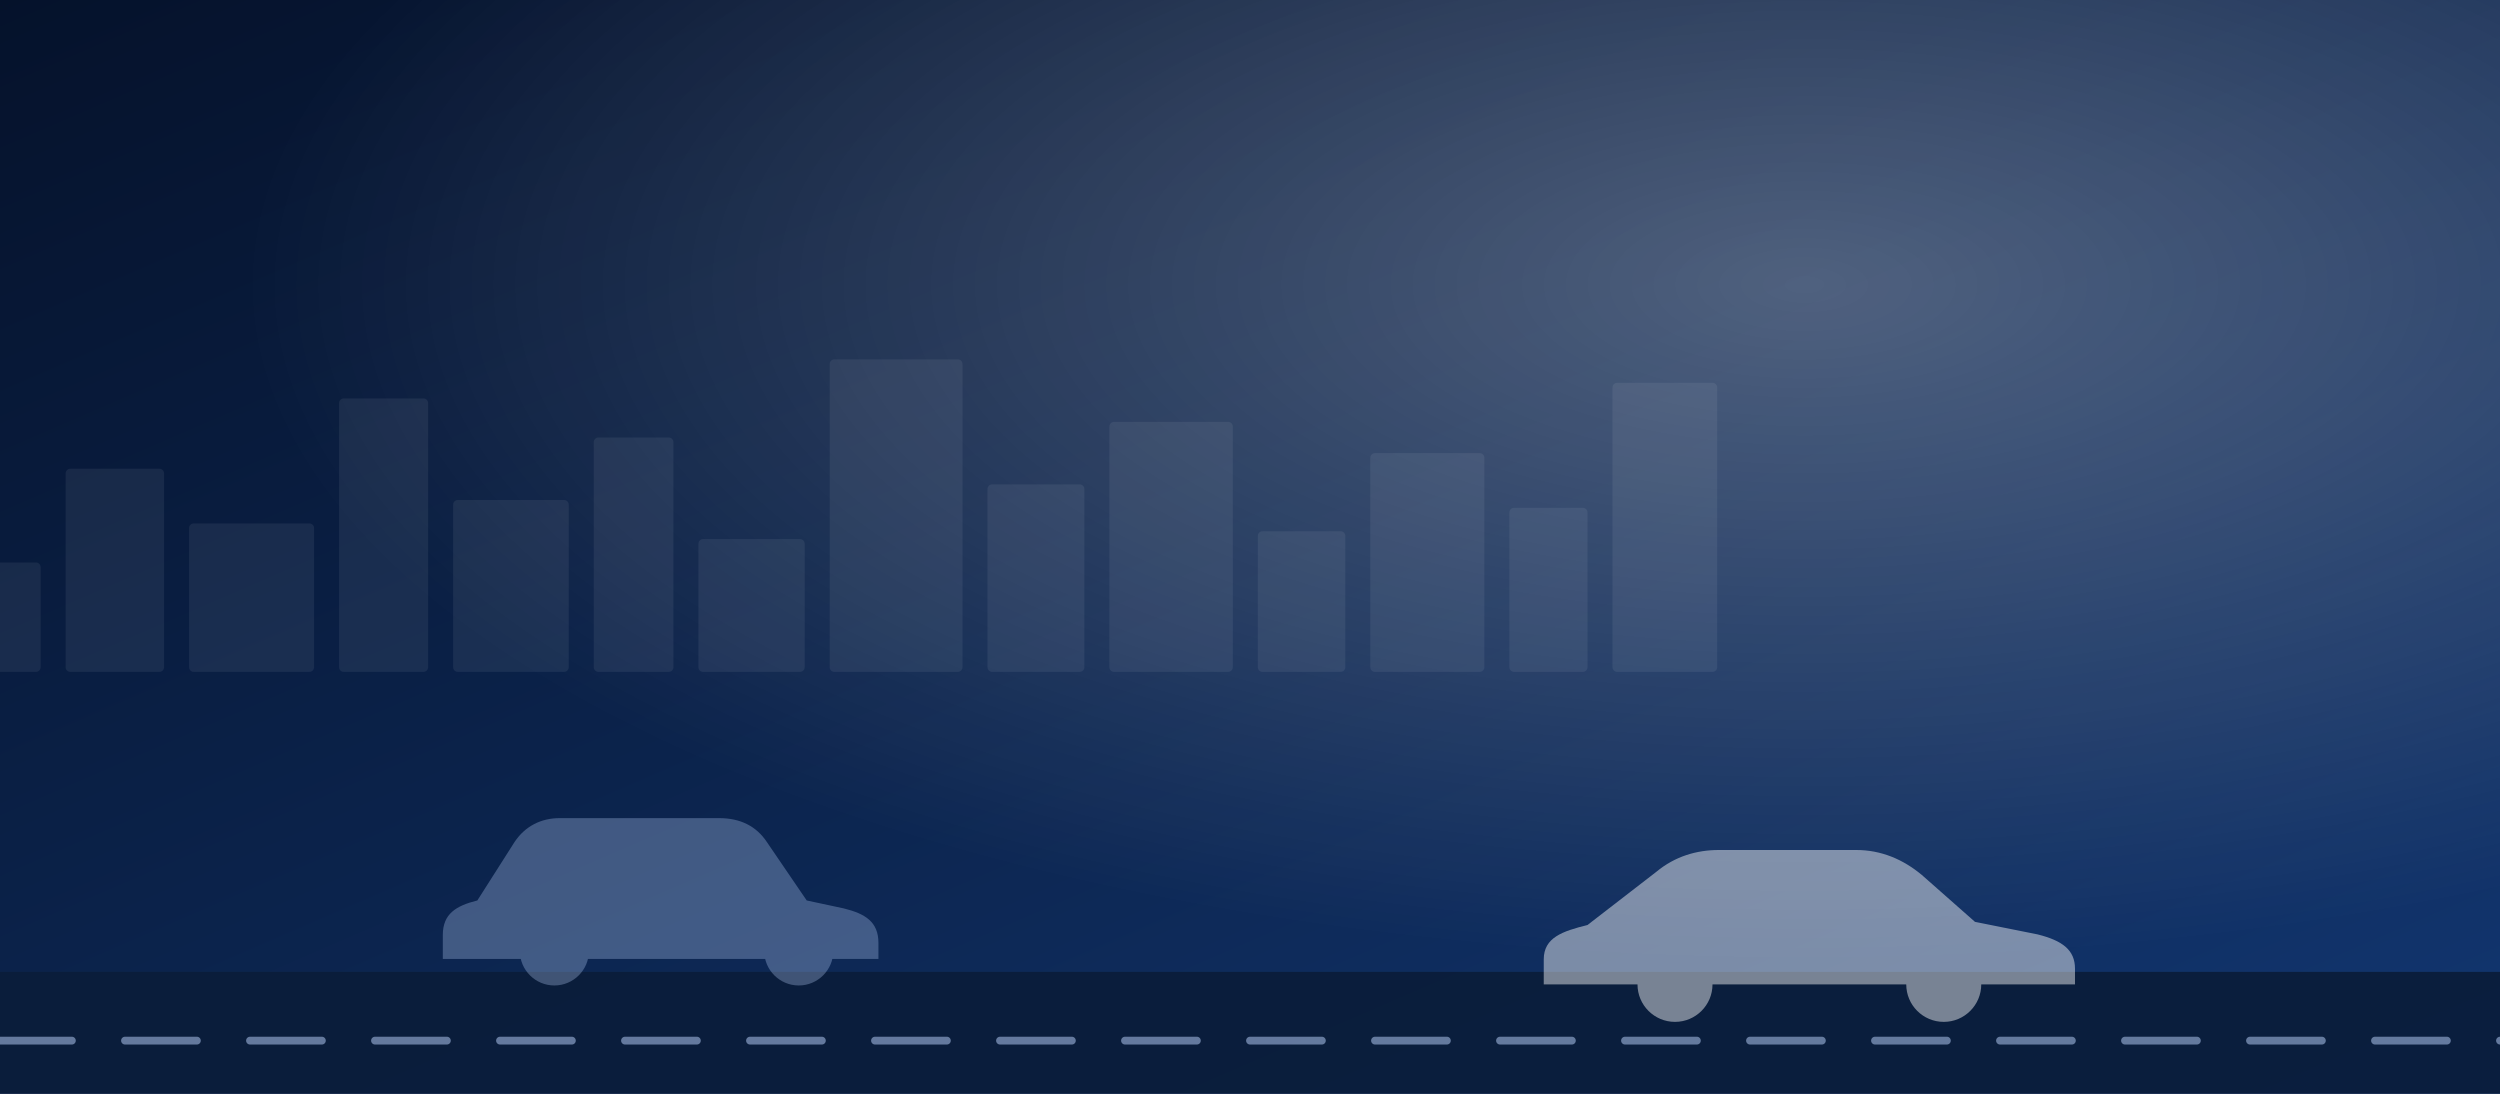
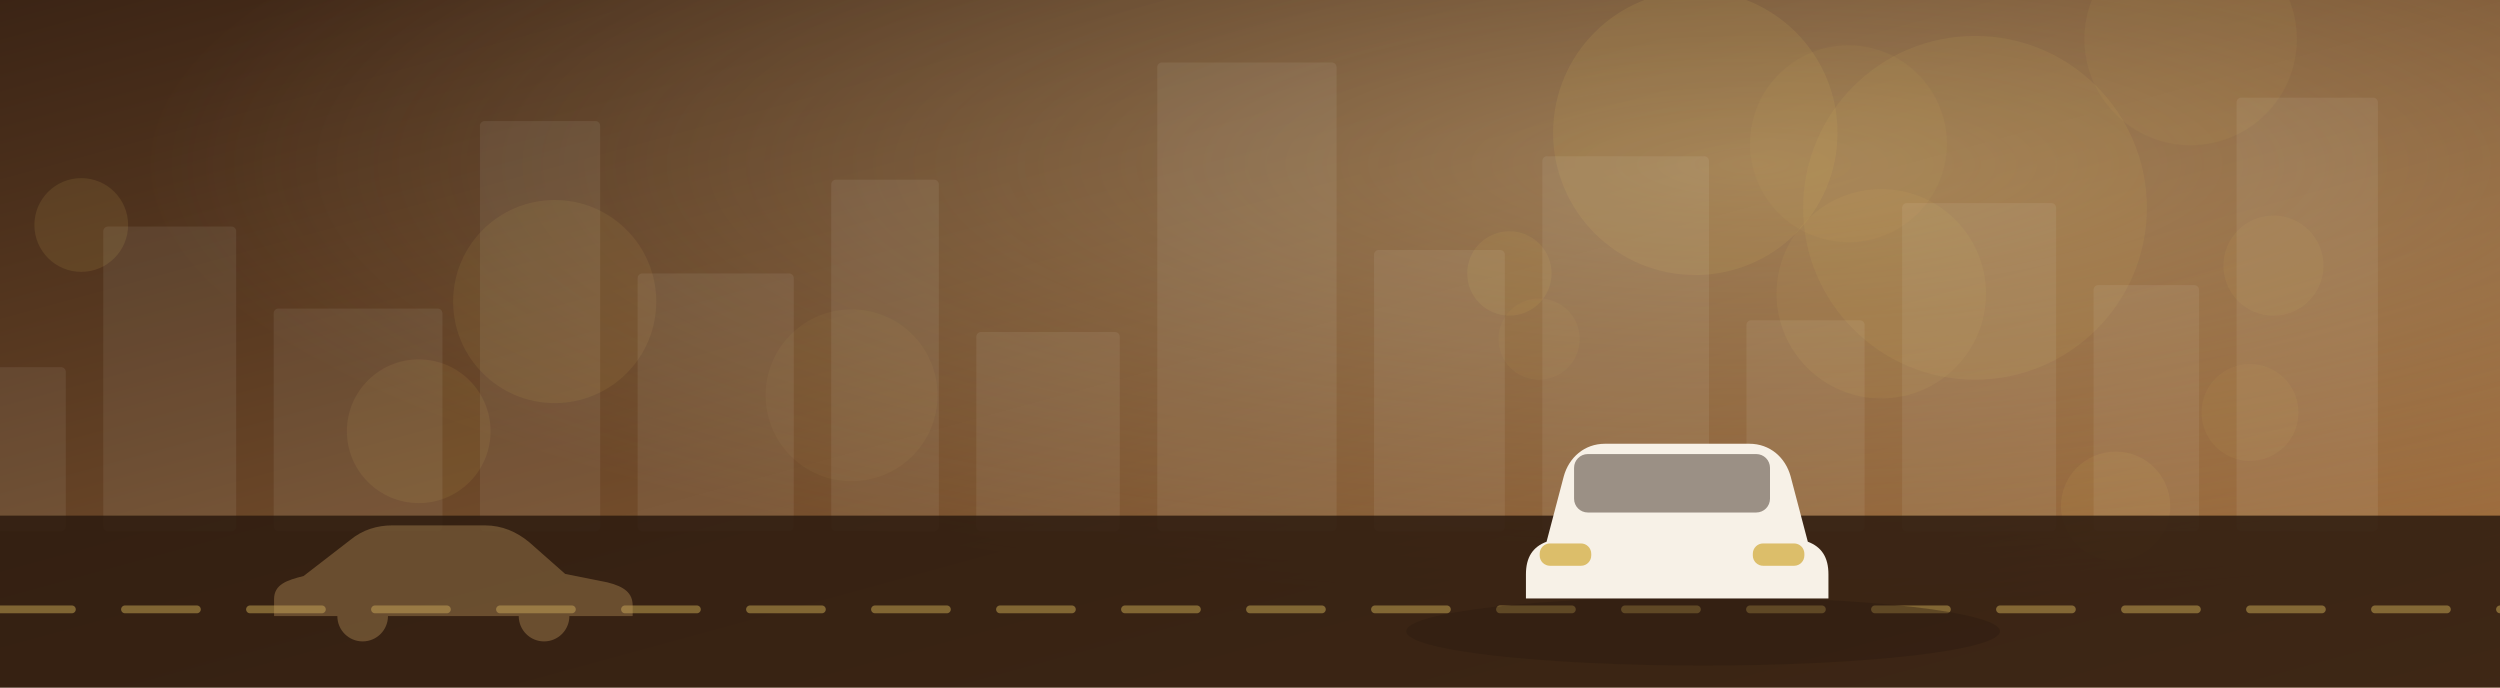
- <svg xmlns="http://www.w3.org/2000/svg" viewBox="0 0 1600 700" width="1600" height="700" role="img">
+ <svg xmlns="http://www.w3.org/2000/svg" viewBox="0 0 1600 440" width="1600" height="440" role="img">
  <defs>
    <linearGradient id="bg" x1="0" y1="0" x2="1" y2="1">
-       <stop offset="0" stop-color="#05122b" />
-       <stop offset="1" stop-color="#123670" />
+       <stop offset="0" stop-color="#3b2415" />
+       <stop offset="1" stop-color="#a87340" />
    </linearGradient>
-     <radialGradient id="glow" cx="72%" cy="26%" r="62%">
-       <stop offset="0" stop-color="#ffffff" stop-opacity=".28" />
-       <stop offset="1" stop-color="#ffffff" stop-opacity="0" />
+     <radialGradient id="glow" cx="70%" cy="24%" r="64%">
+       <stop offset="0" stop-color="#ffe6b0" stop-opacity=".34" />
+       <stop offset="1" stop-color="#ffe6b0" stop-opacity="0" />
    </radialGradient>
  </defs>
-   <rect width="1600" height="700" fill="url(#bg)" />
-   <rect width="1600" height="700" fill="url(#glow)" />
-   <g fill="#ffffff" opacity="0.07">
-     <rect x="-20" y="360" width="46" height="70" rx="3" />
-     <rect x="42" y="300" width="63" height="130" rx="3" />
-     <rect x="121" y="335" width="80" height="95" rx="3" />
-     <rect x="217" y="255" width="57" height="175" rx="3" />
-     <rect x="290" y="320" width="74" height="110" rx="3" />
-     <rect x="380" y="280" width="51" height="150" rx="3" />
-     <rect x="447" y="345" width="68" height="85" rx="3" />
-     <rect x="531" y="230" width="85" height="200" rx="3" />
-     <rect x="632" y="310" width="62" height="120" rx="3" />
-     <rect x="710" y="270" width="79" height="160" rx="3" />
-     <rect x="805" y="340" width="56" height="90" rx="3" />
-     <rect x="877" y="290" width="73" height="140" rx="3" />
-     <rect x="966" y="325" width="50" height="105" rx="3" />
-     <rect x="1032" y="245" width="67" height="185" rx="3" />
+   <rect width="1600" height="440" fill="url(#bg)" />
+   <rect width="1600" height="440" fill="url(#glow)" />
+   <circle cx="1354" cy="324" r="35" fill="#d9b85c" opacity="0.090" />
+   <circle cx="985" cy="217" r="26" fill="#d9b85c" opacity="0.057" />
+   <circle cx="1440" cy="264" r="31" fill="#d9b85c" opacity="0.068" />
+   <circle cx="268" cy="276" r="46" fill="#d9b85c" opacity="0.093" />
+   <circle cx="1183" cy="92" r="63" fill="#d9b85c" opacity="0.063" />
+   <circle cx="1085" cy="85" r="91" fill="#d9b85c" opacity="0.122" />
+   <circle cx="545" cy="253" r="55" fill="#d9b85c" opacity="0.053" />
+   <circle cx="966" cy="175" r="27" fill="#d9b85c" opacity="0.105" />
+   <circle cx="1204" cy="188" r="67" fill="#d9b85c" opacity="0.083" />
+   <circle cx="52" cy="144" r="30" fill="#d9b85c" opacity="0.119" />
+   <circle cx="1402" cy="25" r="68" fill="#d9b85c" opacity="0.063" />
+   <circle cx="1264" cy="133" r="110" fill="#d9b85c" opacity="0.100" />
+   <circle cx="1455" cy="170" r="32" fill="#d9b85c" opacity="0.082" />
+   <circle cx="355" cy="193" r="65" fill="#d9b85c" opacity="0.089" />
+   <g fill="#f7f1e7" opacity="0.08">
+     <rect x="-20" y="235" width="62.1" height="105" rx="3" />
+     <rect x="66.1" y="145" width="85.05" height="195" rx="3" />
+     <rect x="175.15" y="197.5" width="108" height="142.5" rx="3" />
+     <rect x="307.15" y="77.5" width="76.95" height="262.5" rx="3" />
+     <rect x="408.1" y="175" width="99.9" height="165" rx="3" />
+     <rect x="532" y="115" width="68.85" height="225" rx="3" />
+     <rect x="624.85" y="212.5" width="91.8" height="127.5" rx="3" />
+     <rect x="740.65" y="40" width="114.75" height="300" rx="3" />
+     <rect x="879.4" y="160" width="83.7" height="180" rx="3" />
+     <rect x="987.1" y="100" width="106.65" height="240" rx="3" />
+     <rect x="1117.75" y="205" width="75.6" height="135" rx="3" />
+     <rect x="1217.35" y="130" width="98.55" height="210" rx="3" />
+     <rect x="1339.9" y="182.5" width="67.5" height="157.5" rx="3" />
+     <rect x="1431.4" y="62.5" width="90.45" height="277.5" rx="3" />
  </g>
-   <rect x="0" y="622" width="1600" height="78" fill="#0a1c3a" opacity=".92" />
-   <g stroke="#bed6ff" stroke-width="5" stroke-linecap="round" opacity=".5" stroke-dasharray="46 34">
-     <line x1="0" y1="666" x2="1600" y2="666" />
+   <rect x="0" y="330" width="1600" height="110" fill="#2b1a0e" opacity=".85" />
+   <g stroke="#d9b85c" stroke-width="5" stroke-linecap="round" opacity=".45" stroke-dasharray="46 34">
+     <line x1="0" y1="390" x2="1600" y2="390" />
  </g>
-   <g transform="translate(980 514) scale(2)" fill="#ffffff" opacity="0.45">
+   <ellipse cx="1090" cy="404" rx="190" ry="22" fill="#2b1a0e" opacity=".4" />
+   <g transform="translate(970 262) scale(1.1)" fill="#f7f1e7">
+     <path d="M6 96c0-10 4-16 12-19l10-38c3-11 12-19 24-19h84c12 0 21 8 24 19l10 38c8 3 12 9 12 19v14H6z" />
+     <rect x="34" y="26" width="114" height="34" rx="8" fill="#2b1a0e" opacity=".45" />
+     <rect x="14" y="78" width="30" height="13" rx="6" fill="#d9b85c" opacity=".9" />
+     <rect x="138" y="78" width="30" height="13" rx="6" fill="#d9b85c" opacity=".9" />
+   </g>
+   <g transform="translate(170 316) scale(1.35)" fill="#c9a063" opacity="0.35">
    <path d="M4 50c0-7 6-9 14-11l22-17c6-5 13-7 20-7h44c8 0 15 3 21 8l17 15 20 4c8 2 12 5 12 11v5H4z" />
    <circle cx="46" cy="58" r="12" />
    <circle cx="132" cy="58" r="12" />
  </g>
-   <g transform="translate(280 510) scale(1.7)" fill="#bed6ff" opacity="0.3">
-     <path d="M2 52c0-8 5-11 13-13l14-22c4-6 10-9 17-9h60c8 0 14 3 18 9l15 22 14 3c8 2 13 5 13 13v6H2z" />
-     <circle cx="44" cy="58" r="13" />
-     <circle cx="136" cy="58" r="13" />
-   </g>
</svg>
